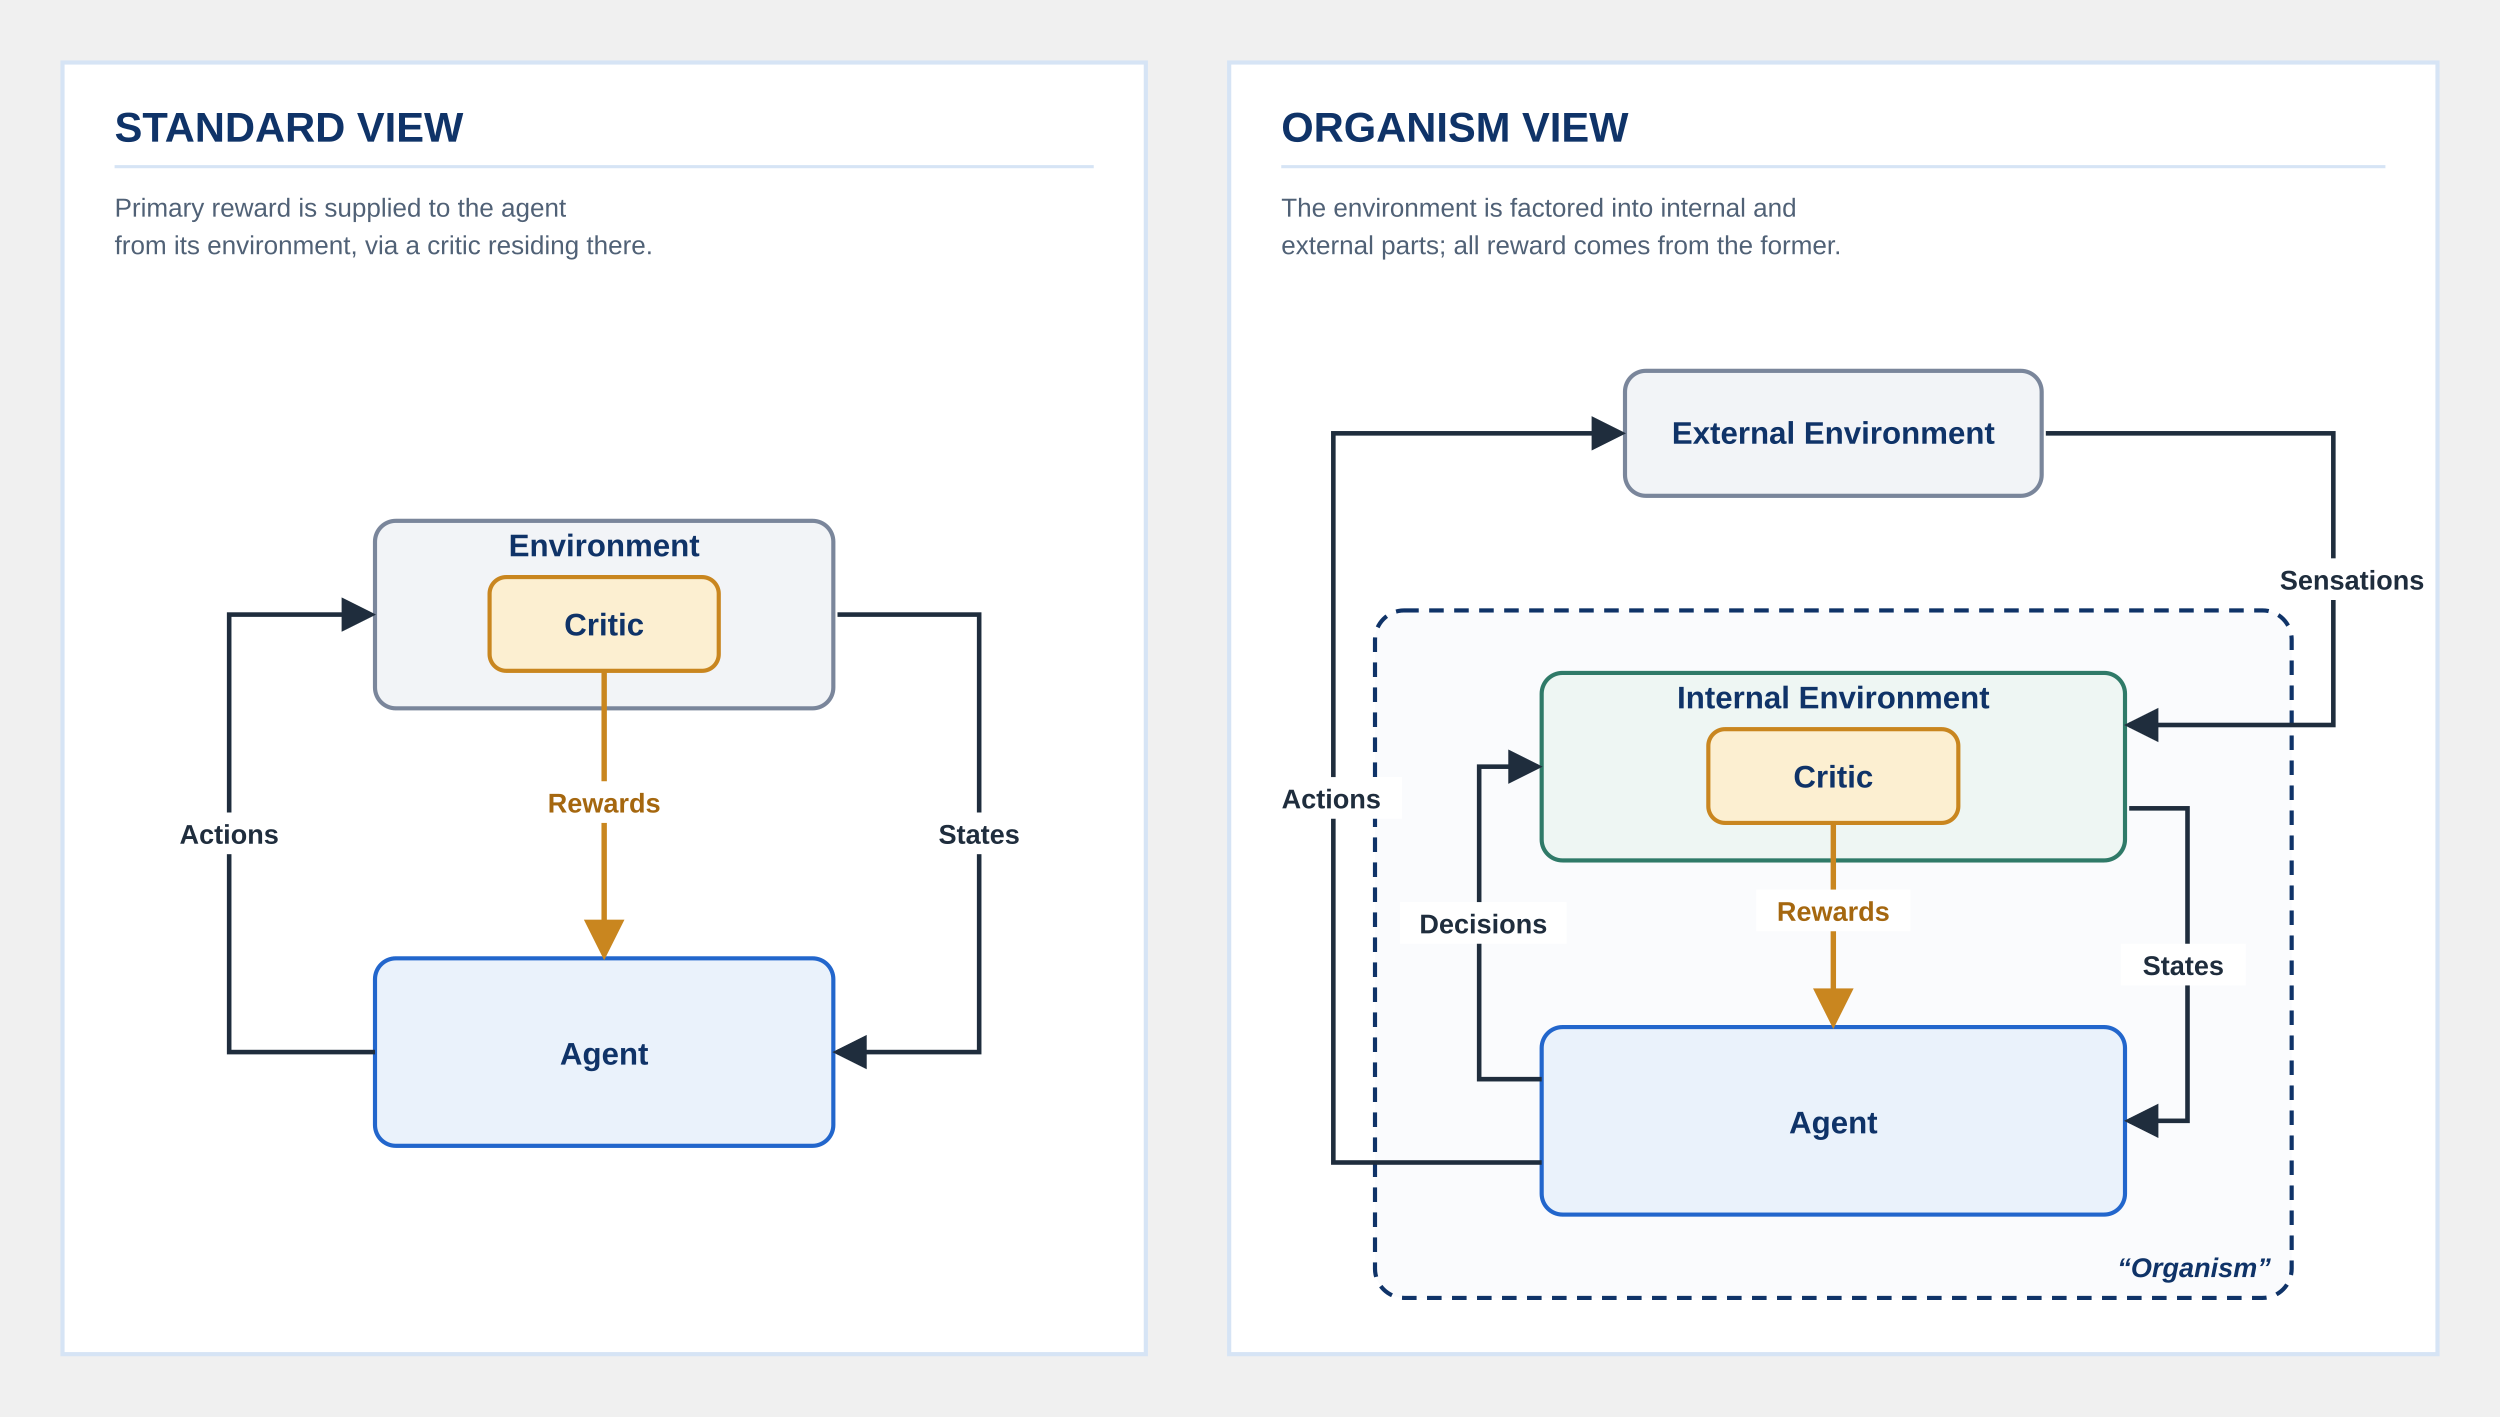
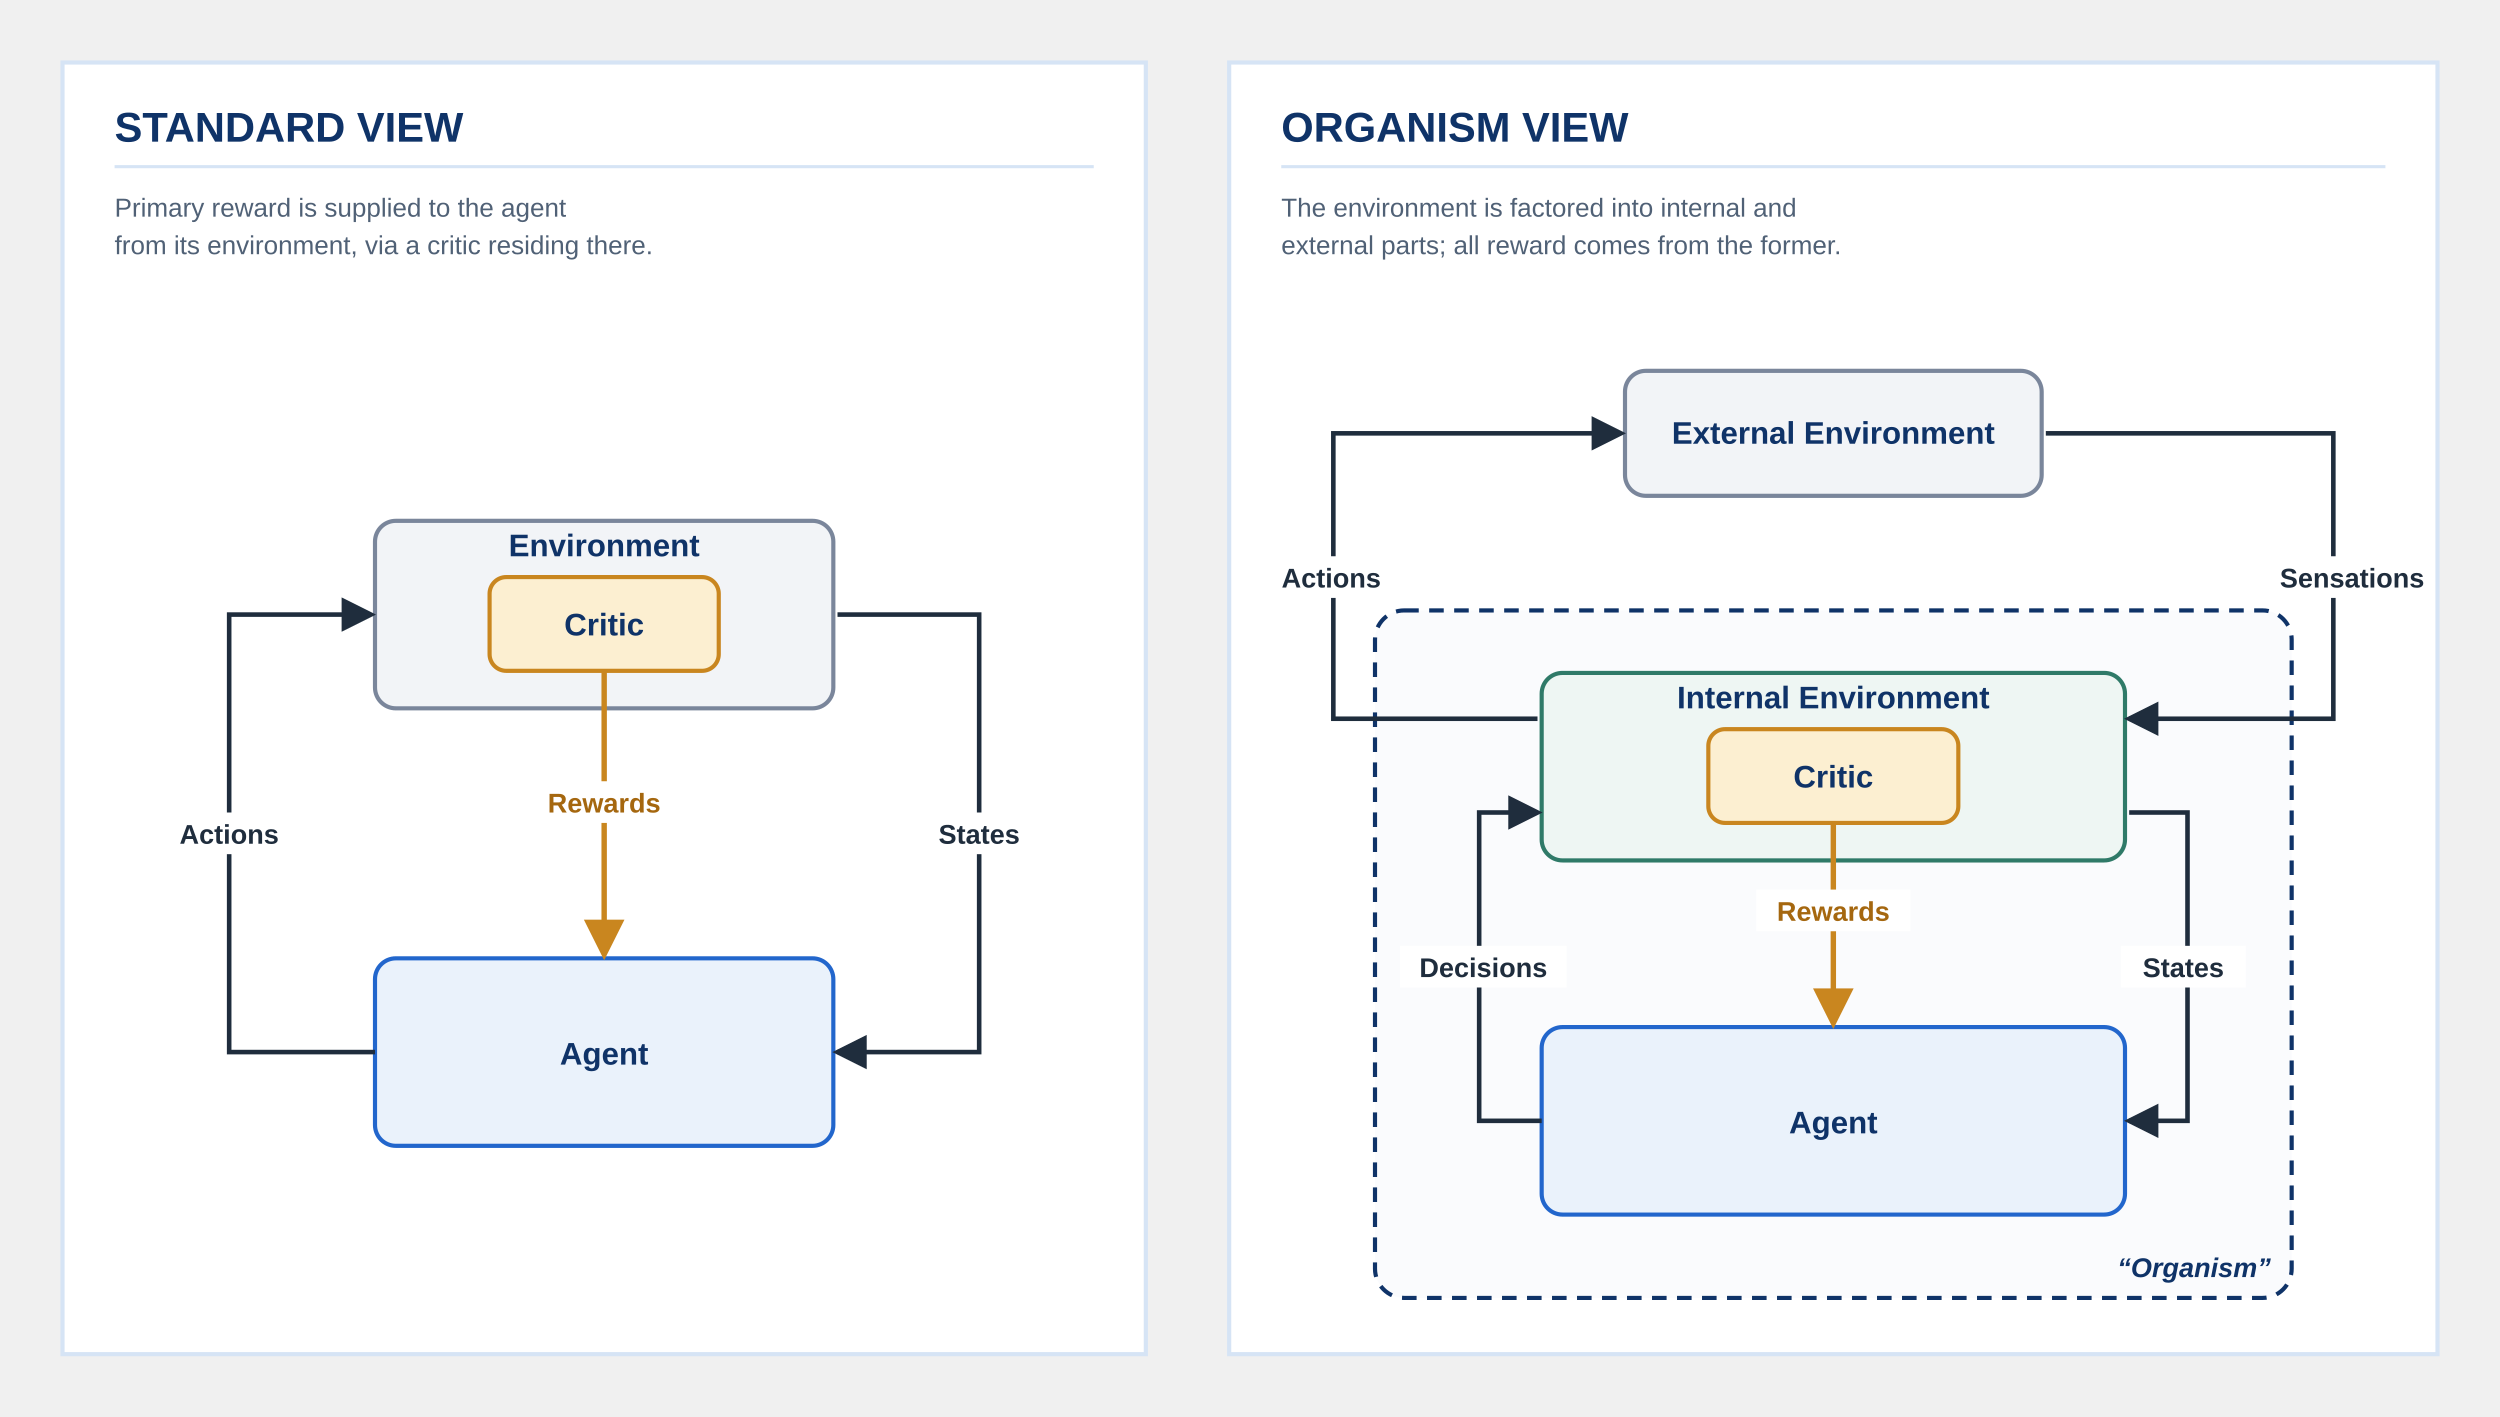
<svg xmlns="http://www.w3.org/2000/svg" width="1200" height="680" viewBox="0 0 1200 680" role="img" aria-labelledby="title desc">
  <defs>
    <style>
      .panel { fill: #ffffff; stroke: #d6e4f5; stroke-width: 2; }
      .label { font: 700 20px "IBM Plex Sans", "Avenir Next", "Segoe UI", Arial, sans-serif; fill: #0f3368; }
      .box-label { font: 700 15px "IBM Plex Sans", "Avenir Next", "Segoe UI", Arial, sans-serif; fill: #0f3368; text-anchor: middle; }
      .arrow-label { font: 700 13px "IBM Plex Sans", "Avenir Next", "Segoe UI", Arial, sans-serif; fill: #1f2d3d; text-anchor: middle; }
      .reward-label { font: 700 13px "IBM Plex Sans", "Avenir Next", "Segoe UI", Arial, sans-serif; fill: #a5670f; text-anchor: middle; }
      .organism-label { font: 700 13px "IBM Plex Sans", "Avenir Next", "Segoe UI", Arial, sans-serif; fill: #0f3368; font-style: italic; text-anchor: end; }
      .muted { font: 400 12.5px "IBM Plex Sans", "Avenir Next", "Segoe UI", Arial, sans-serif; fill: #506176; }
      .conn { fill: none; stroke: #1f2d3d; stroke-width: 2.2; }
      .reward-conn { fill: none; stroke: #c9861f; stroke-width: 2.6; }
      .lbl-bg { fill: #ffffff; }
    </style>
    <marker id="arrow" viewBox="0 0 10 10" refX="8.5" refY="5" markerWidth="7.5" markerHeight="7.5" orient="auto-start-reverse">
      <path d="M 0 0 L 10 5 L 0 10 z" fill="#1f2d3d" />
    </marker>
    <marker id="arrow-reward" viewBox="0 0 10 10" refX="8.5" refY="5" markerWidth="7.5" markerHeight="7.5" orient="auto-start-reverse">
      <path d="M 0 0 L 10 5 L 0 10 z" fill="#c9861f" />
    </marker>
  </defs>
  <rect class="panel" x="30" y="30" width="520" height="620" />
  <text class="label" x="55" y="68">STANDARD VIEW</text>
  <line x1="55" y1="80" x2="525" y2="80" stroke="#d6e4f5" stroke-width="1.5" />
  <text class="muted" x="55" y="104">Primary reward is supplied to the agent</text>
  <text class="muted" x="55" y="122">from its environment, via a critic residing there.</text>
  <rect x="180" y="250" width="220" height="90" rx="10" fill="#F2F4F7" stroke="#7a869b" stroke-width="2" />
  <text class="box-label" x="290" y="267">Environment</text>
  <rect x="235" y="277" width="110" height="45" rx="8" fill="#FCEFD1" stroke="#c9861f" stroke-width="2" />
  <text class="box-label" x="290" y="305" fill="#a5670f">Critic</text>
  <rect x="180" y="460" width="220" height="90" rx="10" fill="#EAF2FB" stroke="#2266cc" stroke-width="2" />
  <text class="box-label" x="290" y="511">Agent</text>
  <line class="reward-conn" x1="290" y1="322" x2="290" y2="458" marker-end="url(#arrow-reward)" />
  <rect class="lbl-bg" x="253" y="375" width="74" height="20" />
  <text class="reward-label" x="290" y="390">Rewards</text>
  <path class="conn" d="M 180 505 L 110 505 L 110 295 L 178 295" marker-end="url(#arrow)" />
  <rect class="lbl-bg" x="76" y="390" width="68" height="20" />
  <text class="arrow-label" x="110" y="405">Actions</text>
  <path class="conn" d="M 402 295 L 470 295 L 470 505 L 402 505" marker-end="url(#arrow)" />
  <rect class="lbl-bg" x="436" y="390" width="64" height="20" />
  <text class="arrow-label" x="470" y="405">States</text>
  <rect class="panel" x="590" y="30" width="580" height="620" />
  <text class="label" x="615" y="68">ORGANISM VIEW</text>
  <line x1="615" y1="80" x2="1145" y2="80" stroke="#d6e4f5" stroke-width="1.5" />
  <text class="muted" x="615" y="104">The environment is factored into internal and</text>
  <text class="muted" x="615" y="122">external parts; all reward comes from the former.</text>
  <rect x="780" y="178" width="200" height="60" rx="10" fill="#F2F4F7" stroke="#7a869b" stroke-width="2" />
  <text class="box-label" x="880" y="213">External Environment</text>
  <rect x="660" y="293" width="440" height="330" rx="14" fill="#FAFBFD" stroke="#0f3368" stroke-width="2" stroke-dasharray="7 5" />
  <text class="organism-label" x="1090" y="613">“Organism”</text>
  <rect x="740" y="323" width="280" height="90" rx="10" fill="#EEF6F3" stroke="#2f7a68" stroke-width="2" />
  <text class="box-label" x="880" y="340" fill="#1f5e4e">Internal Environment</text>
  <rect x="820" y="350" width="120" height="45" rx="8" fill="#FCEFD1" stroke="#c9861f" stroke-width="2" />
  <text class="box-label" x="880" y="378" fill="#a5670f">Critic</text>
  <rect x="740" y="493" width="280" height="90" rx="10" fill="#EAF2FB" stroke="#2266cc" stroke-width="2" />
  <text class="box-label" x="880" y="544">Agent</text>
  <line class="reward-conn" x1="880" y1="395" x2="880" y2="491" marker-end="url(#arrow-reward)" />
  <rect class="lbl-bg" x="843" y="427" width="74" height="20" />
  <text class="reward-label" x="880" y="442">Rewards</text>
-   <path class="conn" d="M 740 518 L 710 518 L 710 368 L 738 368" marker-end="url(#arrow)" />
-   <rect class="lbl-bg" x="672" y="433" width="80" height="20" />
-   <text class="arrow-label" x="712" y="448">Decisions</text>
-   <path class="conn" d="M 1022 388 L 1050 388 L 1050 538 L 1022 538" marker-end="url(#arrow)" />
-   <rect class="lbl-bg" x="1018" y="453" width="60" height="20" />
-   <text class="arrow-label" x="1048" y="468">States</text>
-   <path class="conn" d="M 740 558 L 640 558 L 640 208 L 778 208" marker-end="url(#arrow)" />
-   <rect class="lbl-bg" x="605" y="373" width="68" height="20" />
-   <text class="arrow-label" x="639" y="388">Actions</text>
-   <path class="conn" d="M 982 208 L 1120 208 L 1120 348 L 1022 348" marker-end="url(#arrow)" />
-   <rect class="lbl-bg" x="1090" y="268" width="78" height="20" />
-   <text class="arrow-label" x="1129" y="283">Sensations</text>
+   <path class="conn" d="M 740 538 L 710 538 L 710 390 L 738 390" marker-end="url(#arrow)" />
+   <rect class="lbl-bg" x="672" y="454" width="80" height="20" />
+   <text class="arrow-label" x="712" y="469">Decisions</text>
+   <path class="conn" d="M 1022 390 L 1050 390 L 1050 538 L 1022 538" marker-end="url(#arrow)" />
+   <rect class="lbl-bg" x="1018" y="454" width="60" height="20" />
+   <text class="arrow-label" x="1048" y="469">States</text>
+   <path class="conn" d="M 738 345 L 640 345 L 640 208 L 778 208" marker-end="url(#arrow)" />
+   <rect class="lbl-bg" x="605" y="267" width="68" height="20" />
+   <text class="arrow-label" x="639" y="282">Actions</text>
+   <path class="conn" d="M 982 208 L 1120 208 L 1120 345 L 1022 345" marker-end="url(#arrow)" />
+   <rect class="lbl-bg" x="1090" y="267" width="78" height="20" />
+   <text class="arrow-label" x="1129" y="282">Sensations</text>
</svg>
